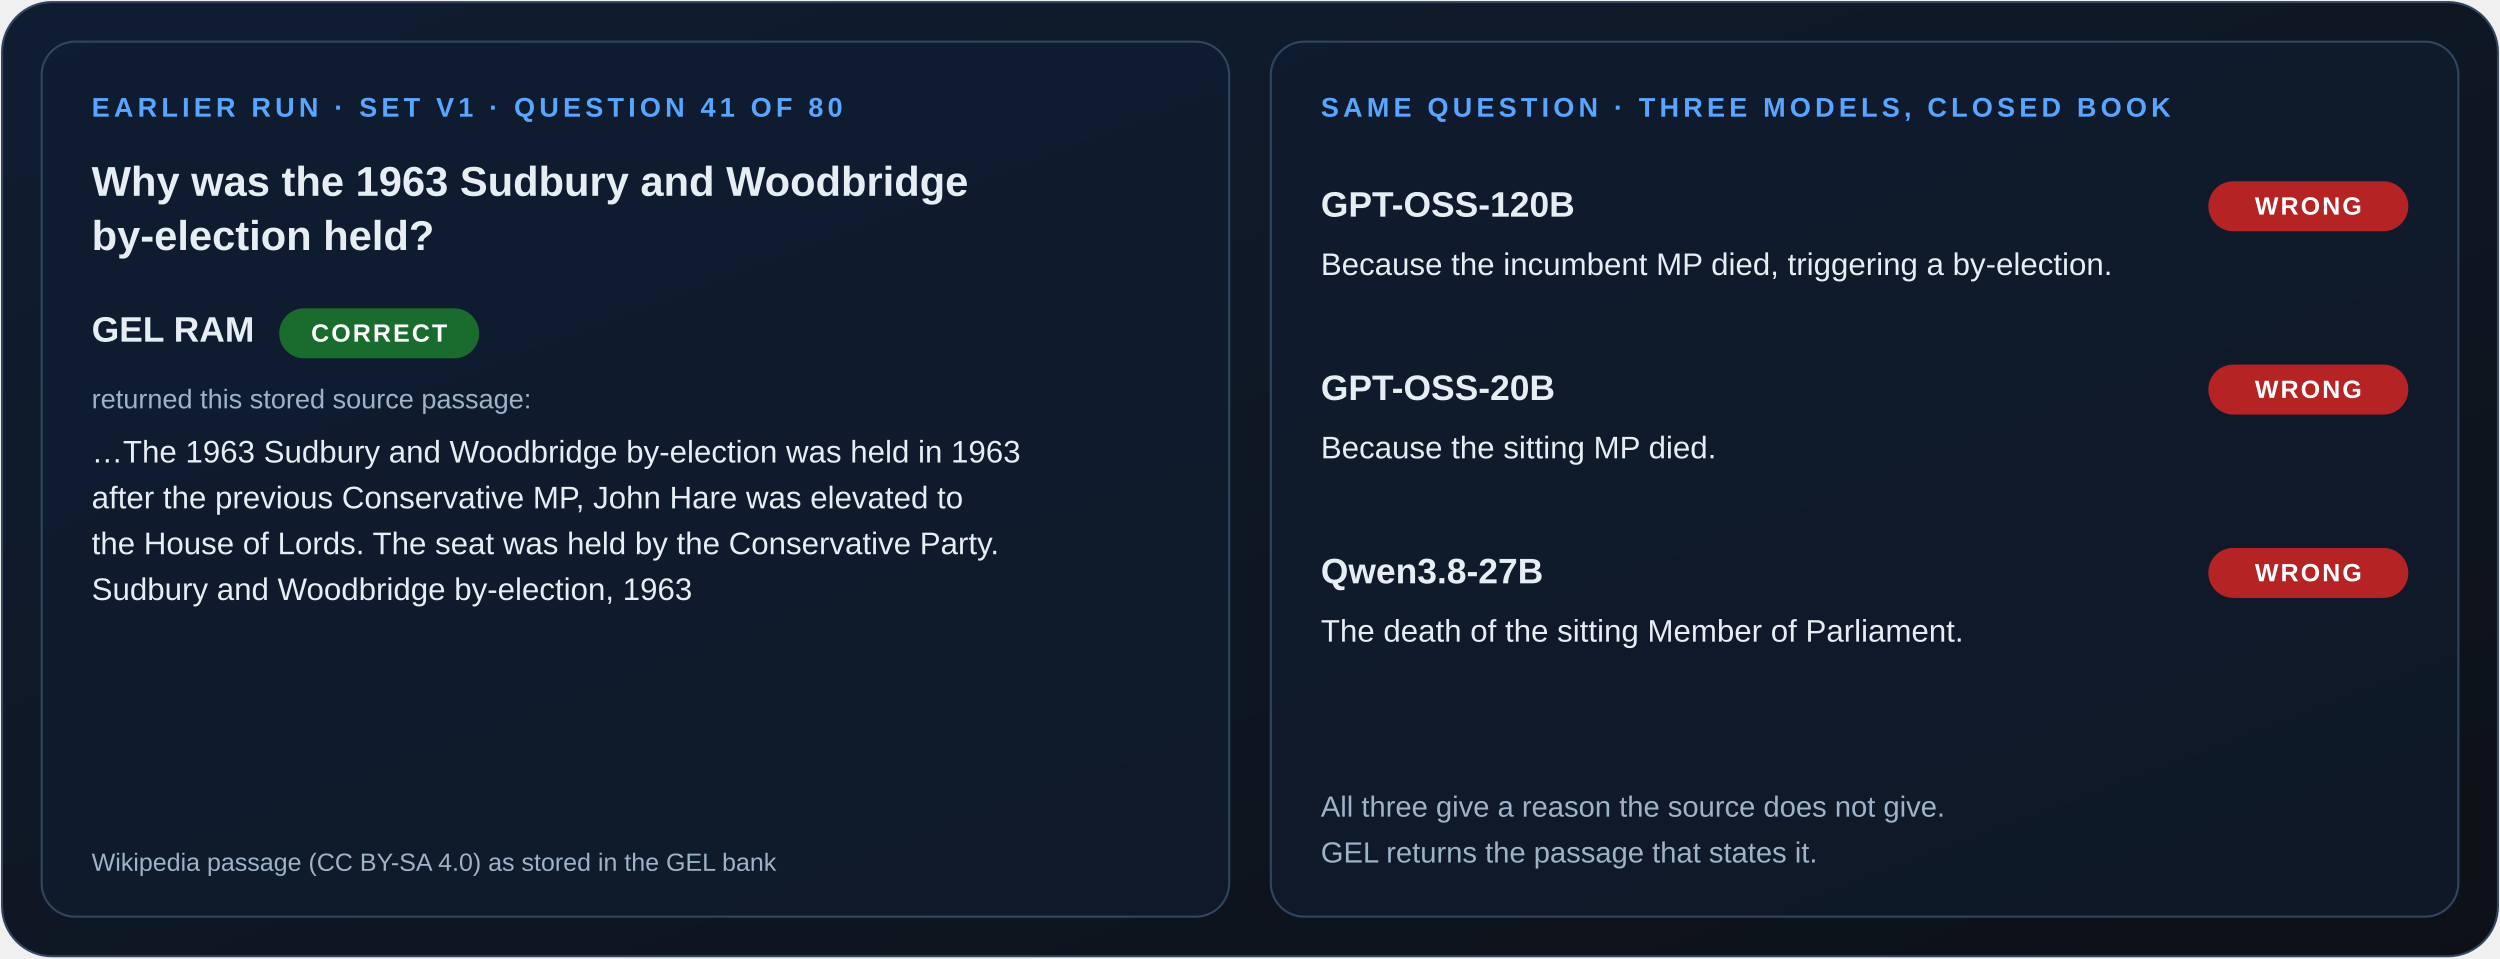
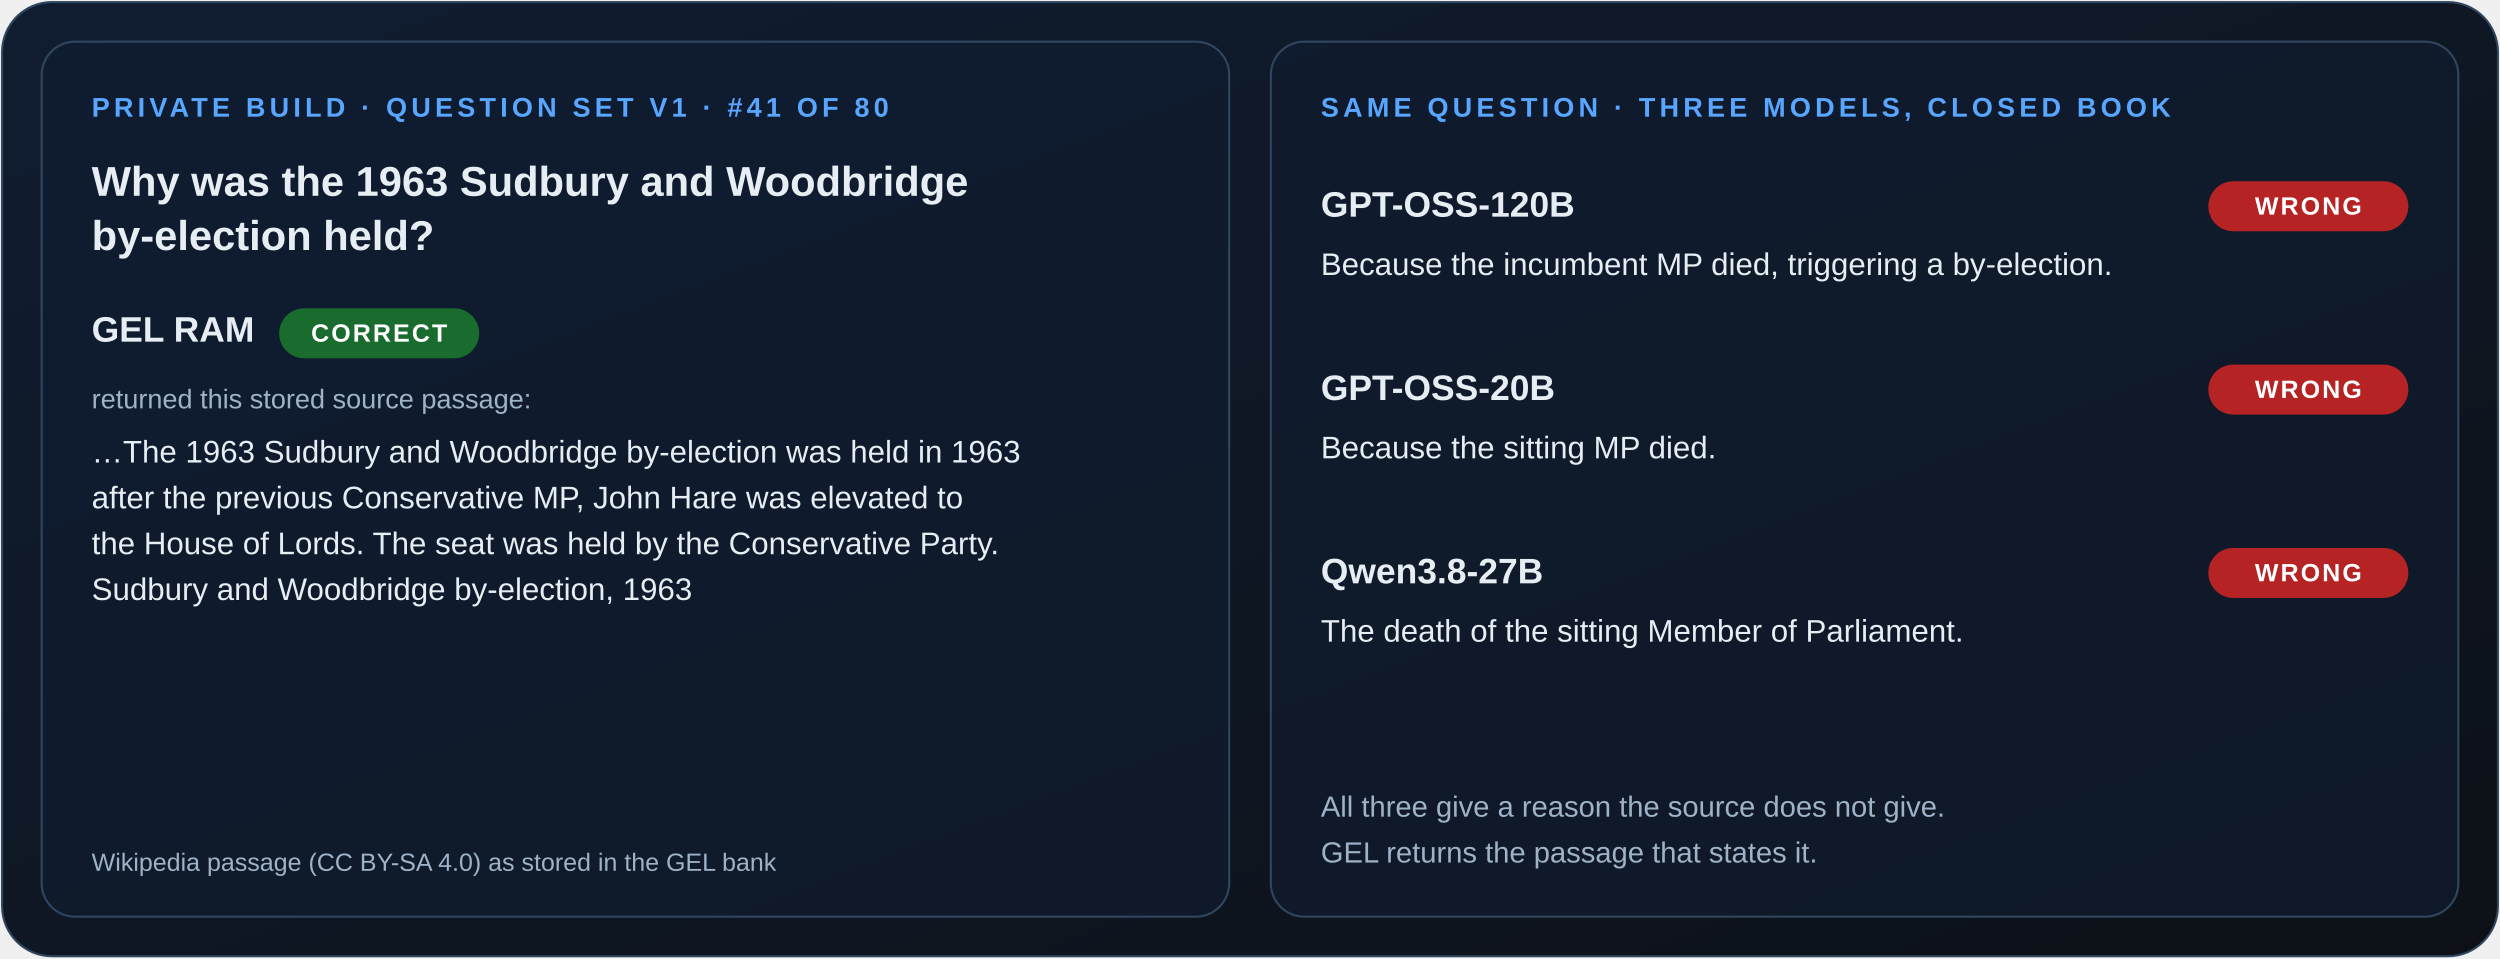
<svg xmlns="http://www.w3.org/2000/svg" width="1200" height="460" viewBox="0 0 1200 460" role="img" aria-labelledby="t d">
  <style>
text{font-family:Arial,Helvetica,sans-serif;fill:#e6edf3}
.mono{font-family:ui-monospace,Consolas,"DejaVu Sans Mono",monospace;fill:#9fb3c8}
.kick{font-size:13px;font-weight:700;letter-spacing:2px;fill:#58a6ff}
.mut{fill:#9fb3c8}.b{font-weight:700}
</style>
  <defs>
    <linearGradient id="bg" x2="1" y2="1">
      <stop stop-color="#101d31" />
      <stop offset="1" stop-color="#0d1117" />
    </linearGradient>
    <clipPath id="card">
      <rect x="1" y="1" width="1198" height="458" rx="24" />
    </clipPath>
  </defs>
  <rect x="1" y="1" width="1198" height="458" rx="24" fill="url(#bg)" stroke="#30465f" />
  <rect x="20" y="20" width="570" height="420" rx="16" fill="#101d31" fill-opacity=".6" stroke="#30465f" />
  <rect x="610" y="20" width="570" height="420" rx="16" fill="#101d31" fill-opacity=".6" stroke="#30465f" />
-   <text class="kick" x="44" y="56">EARLIER RUN · SET V1 · QUESTION 41 OF 80</text>
+   <text class="kick" x="44" y="56">PRIVATE BUILD · QUESTION SET V1 · #41 OF 80</text>
  <text x="44" y="94" font-size="20" class="b">Why was the 1963 Sudbury and Woodbridge</text>
  <text x="44" y="120" font-size="20" class="b">by-election held?</text>
  <text x="44" y="164" font-size="17" class="b">GEL RAM</text>
  <rect x="134" y="148" width="96" height="24" rx="12" fill="#196c2e" />
  <text x="182" y="164" font-size="12" class="b" text-anchor="middle" style="fill:#ffffff" letter-spacing="1">CORRECT</text>
  <text x="44" y="196" font-size="13" class="mut">returned this stored source passage:</text>
  <text x="44" y="222" font-size="15">…The 1963 Sudbury and Woodbridge by-election was held in 1963</text>
  <text x="44" y="244" font-size="15">after the previous Conservative MP, John Hare was elevated to</text>
  <text x="44" y="266" font-size="15">the House of Lords. The seat was held by the Conservative Party.</text>
  <text x="44" y="288" font-size="15">Sudbury and Woodbridge by-election, 1963</text>
  <text x="44" y="418" font-size="12" class="mut">Wikipedia passage (CC BY-SA 4.0) as stored in the GEL bank</text>
  <text class="kick" x="634" y="56">SAME QUESTION · THREE MODELS, CLOSED BOOK</text>
  <text x="634" y="104" font-size="17" class="b">GPT-OSS-120B</text>
  <rect x="1060" y="87" width="96" height="24" rx="12" fill="#b62324" />
  <text x="1108" y="103" font-size="12" class="b" text-anchor="middle" style="fill:#ffffff" letter-spacing="1">WRONG</text>
  <text x="634" y="132" font-size="15">Because the incumbent MP died, triggering a by‑election.</text>
  <text x="634" y="192" font-size="17" class="b">GPT-OSS-20B</text>
  <rect x="1060" y="175" width="96" height="24" rx="12" fill="#b62324" />
  <text x="1108" y="191" font-size="12" class="b" text-anchor="middle" style="fill:#ffffff" letter-spacing="1">WRONG</text>
  <text x="634" y="220" font-size="15">Because the sitting MP died.</text>
  <text x="634" y="280" font-size="17" class="b">Qwen3.8-27B</text>
  <rect x="1060" y="263" width="96" height="24" rx="12" fill="#b62324" />
  <text x="1108" y="279" font-size="12" class="b" text-anchor="middle" style="fill:#ffffff" letter-spacing="1">WRONG</text>
  <text x="634" y="308" font-size="15">The death of the sitting Member of Parliament.</text>
  <text x="634" y="392" font-size="14" class="mut">All three give a reason the source does not give.</text>
  <text x="634" y="414" font-size="14" class="mut">GEL returns the passage that states it.</text>
</svg>
